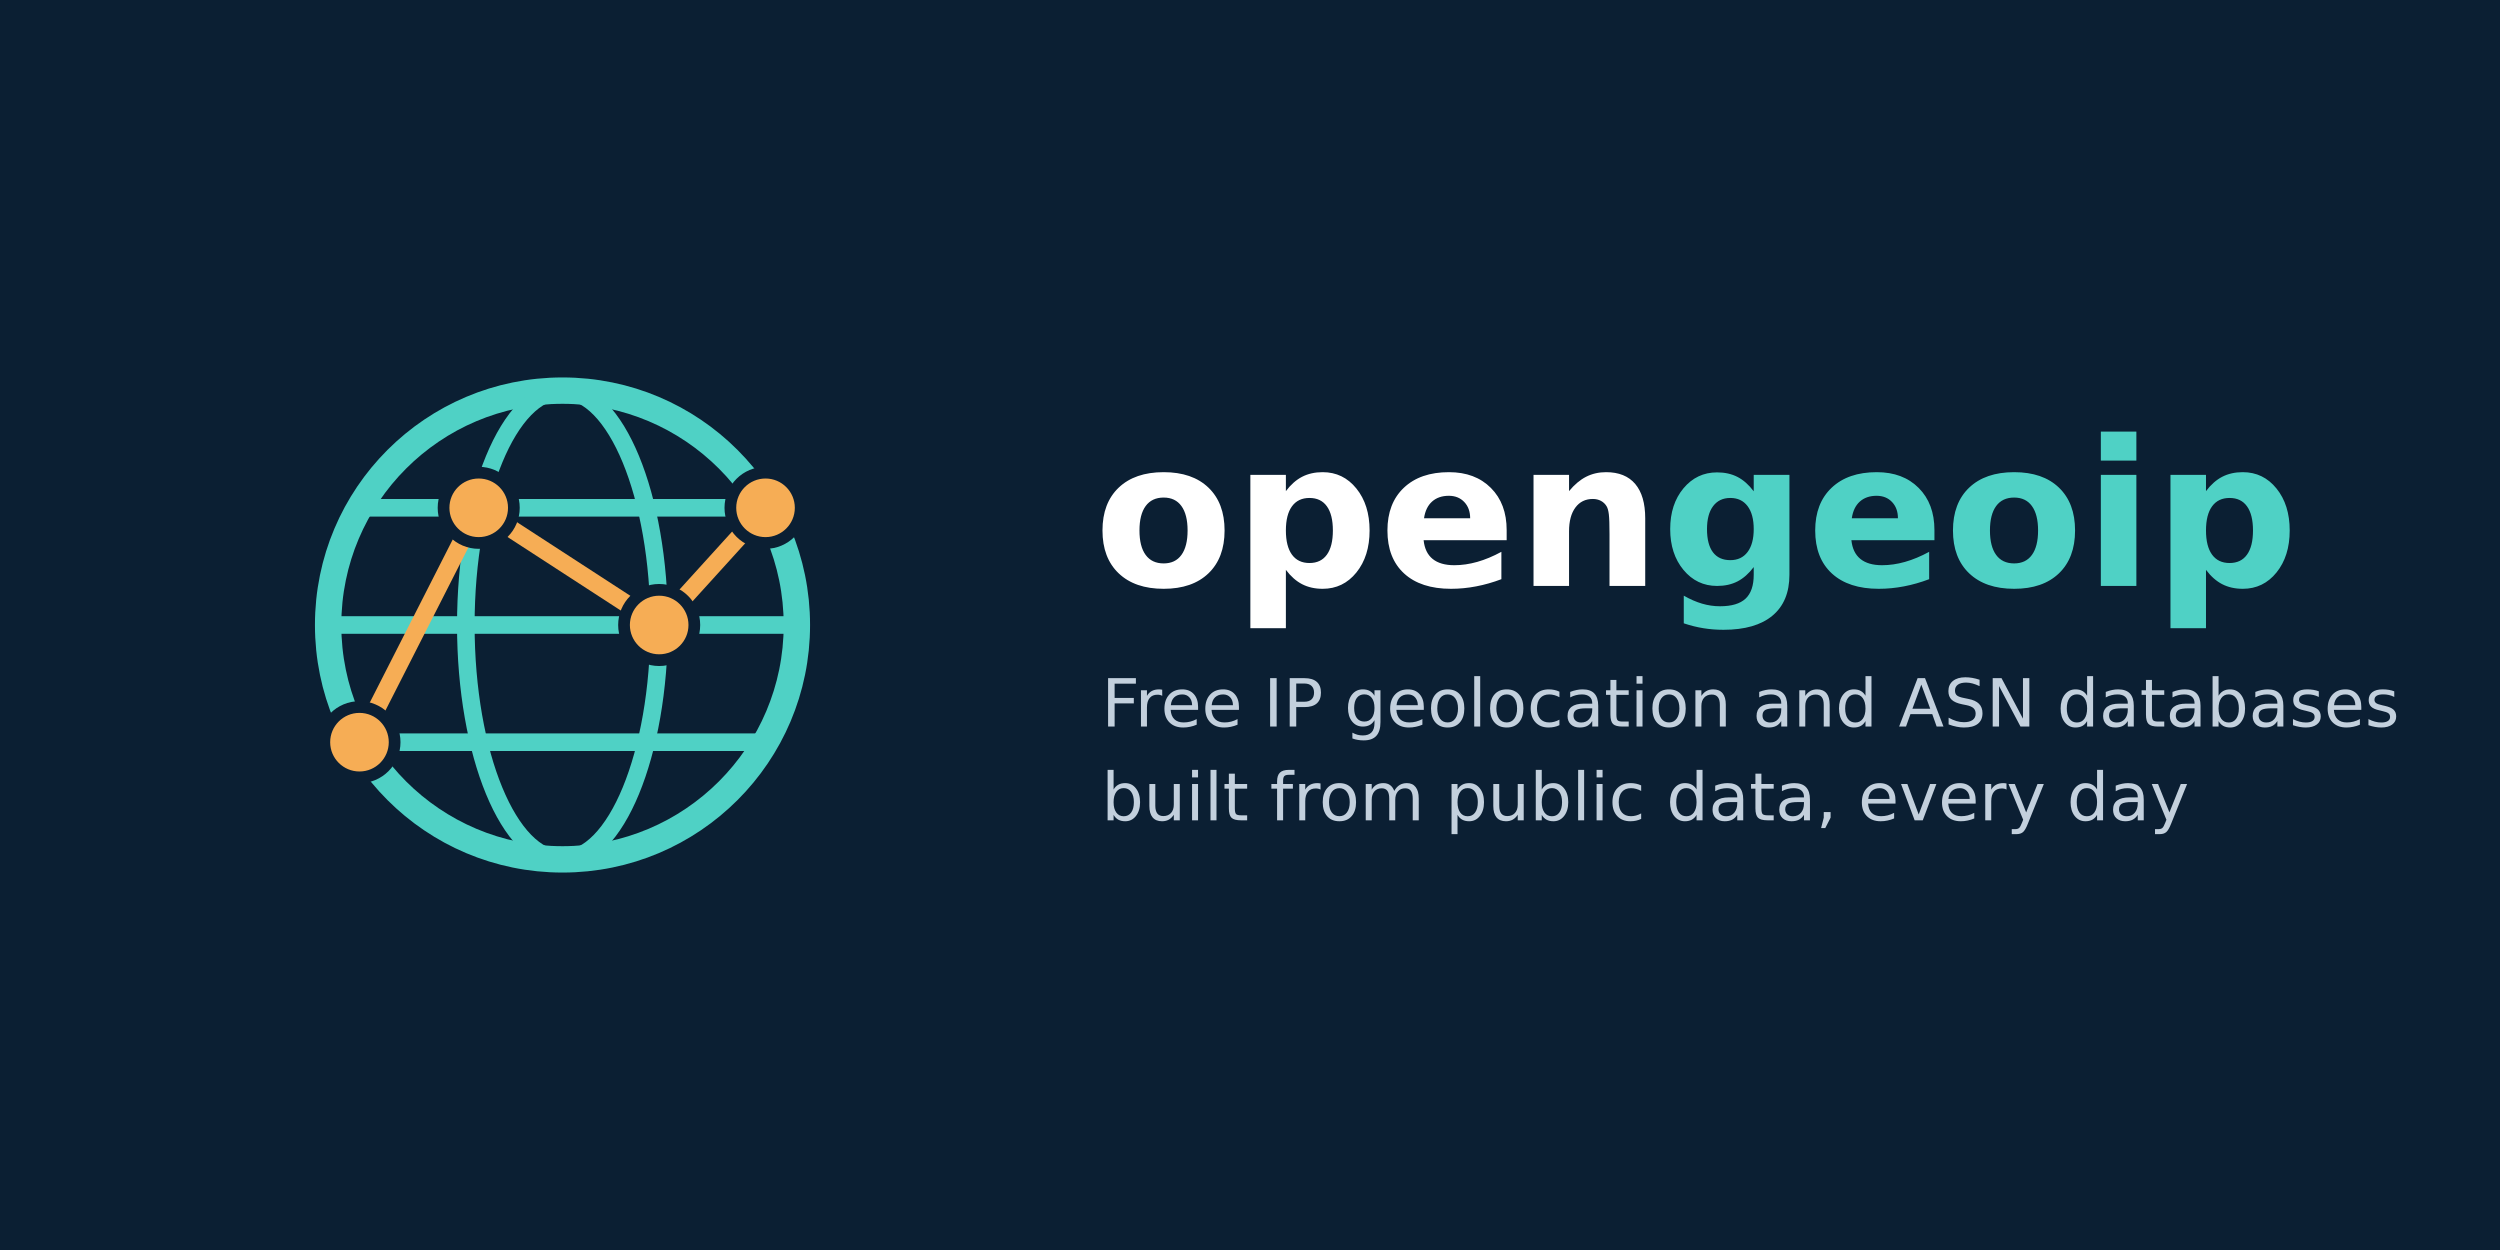
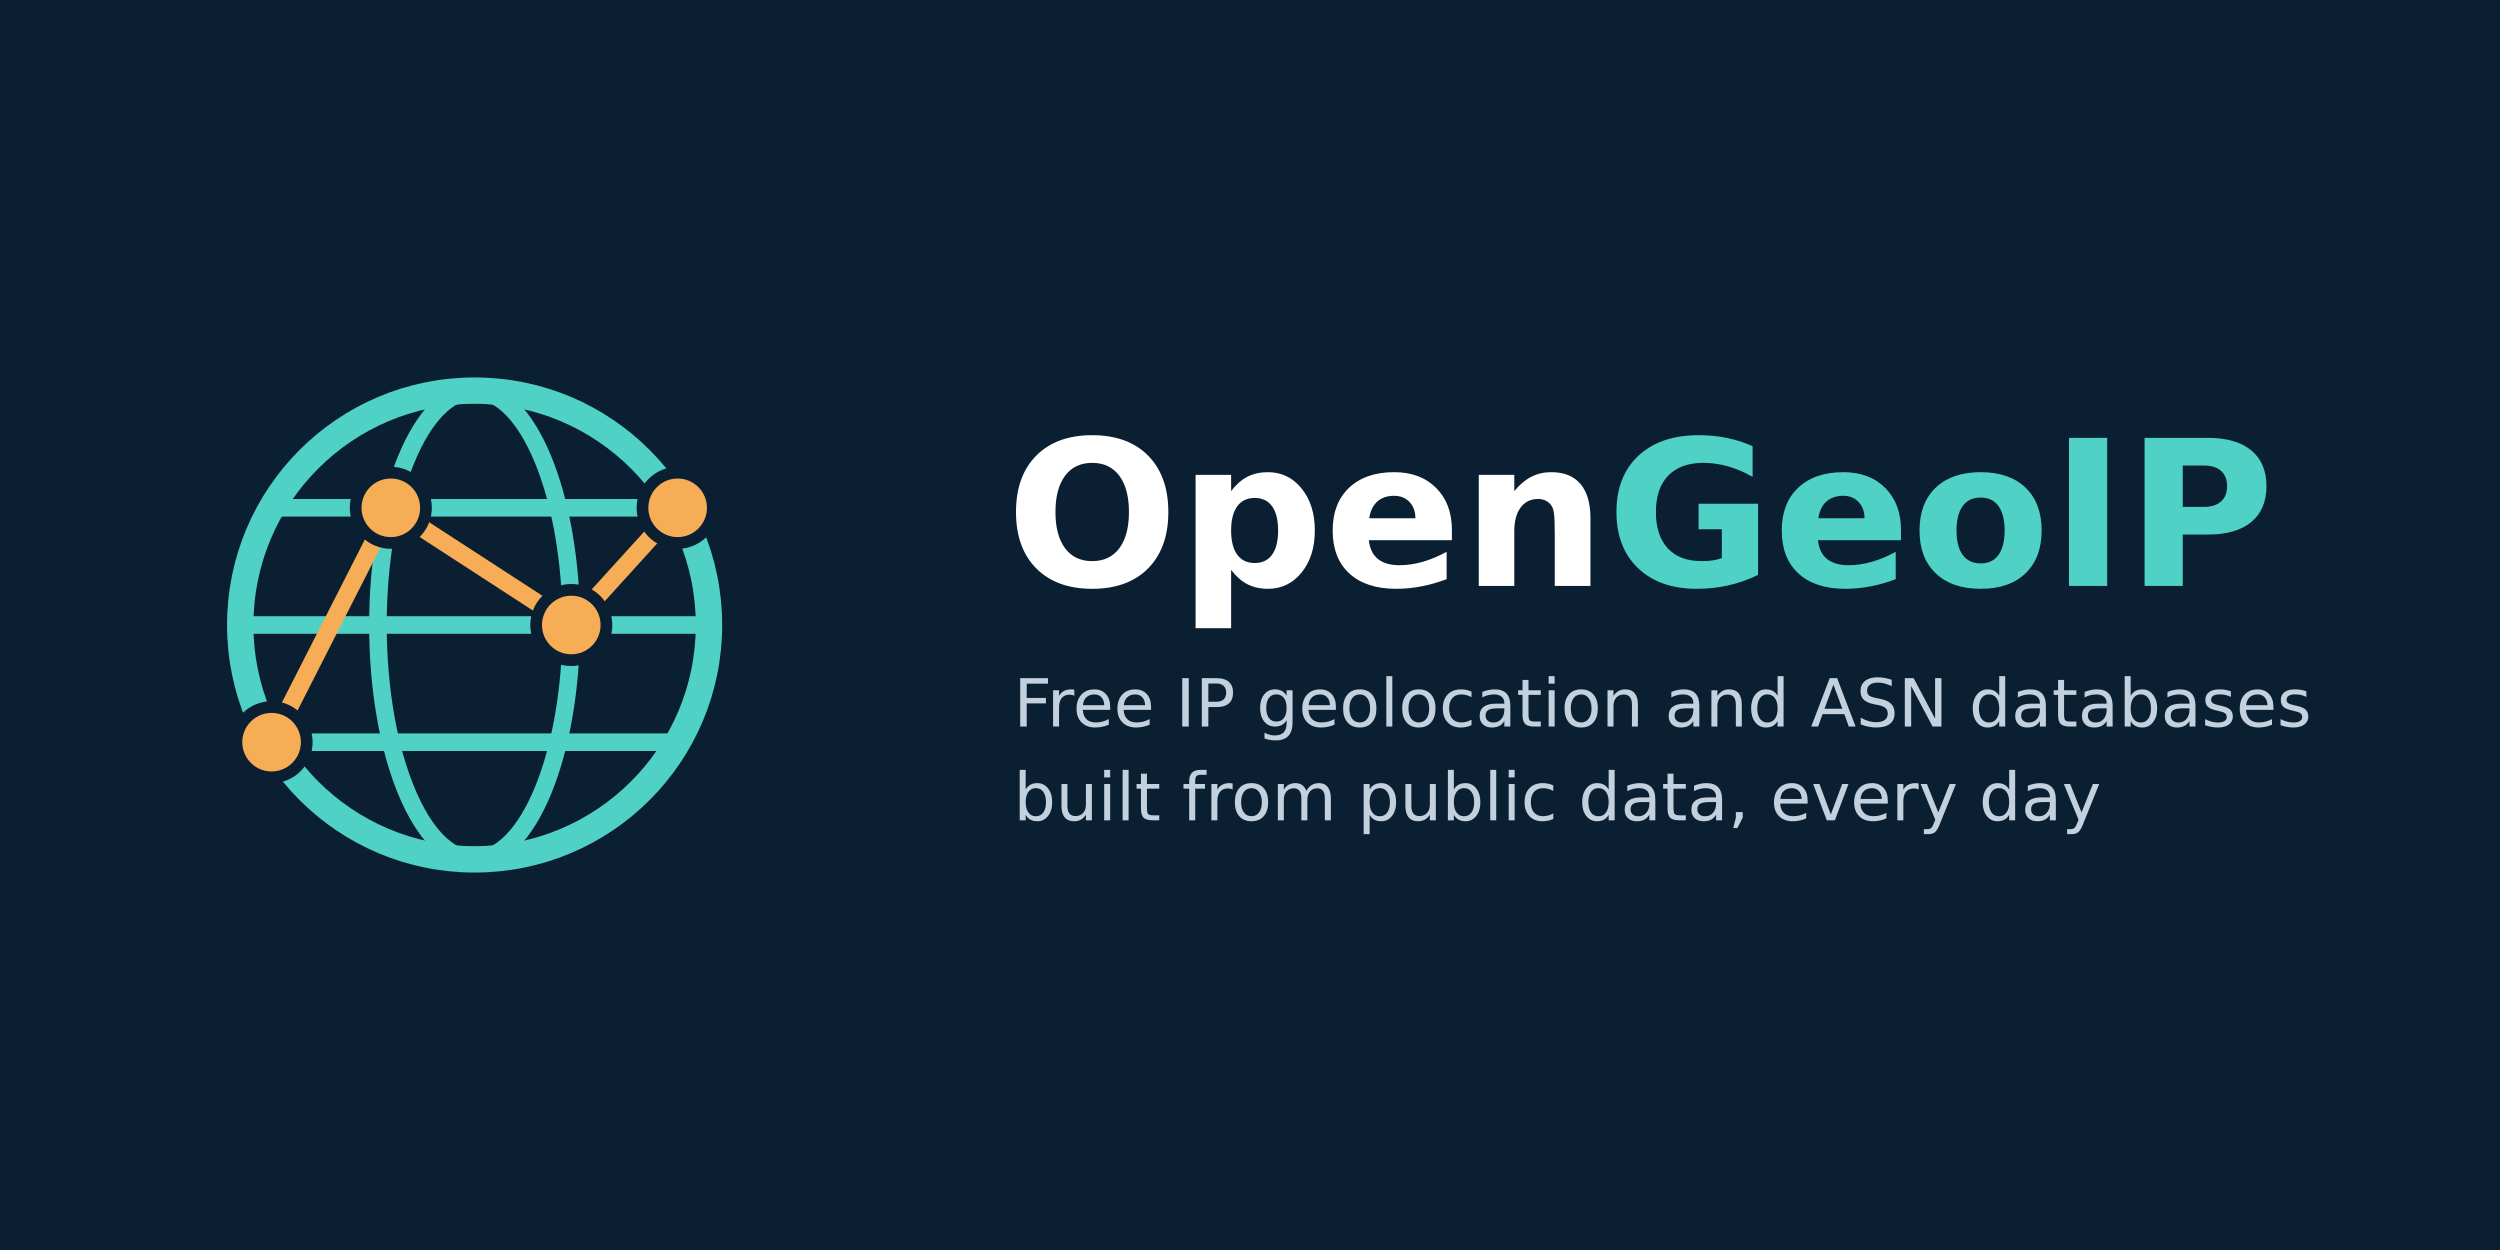
<svg xmlns="http://www.w3.org/2000/svg" viewBox="0 0 1280 640" width="1280" height="640">
  <rect width="1280" height="640" fill="#0b1f33" />
-   <g transform="translate(96 128) scale(0.75)">
+   <g transform="translate(51 128) scale(0.75)">
    <g fill="none" stroke="#4fd1c5" stroke-linecap="round">
      <circle cx="256" cy="256" r="160" stroke-width="18" />
      <ellipse cx="256" cy="256" rx="66" ry="160" stroke-width="12" />
      <path d="M96 256H416M117.4 176H394.6M117.4 336H394.6" stroke-width="12" />
    </g>
    <path d="M117.4 336L198.8 176L322 256L394.6 176" fill="none" stroke="#f6ad55" stroke-width="12" stroke-linecap="round" stroke-linejoin="round" />
    <g fill="#f6ad55" stroke="#0b1f33" stroke-width="8">
      <circle cx="117.4" cy="336" r="24" />
      <circle cx="198.8" cy="176" r="24" />
      <circle cx="322" cy="256" r="24" />
      <circle cx="394.6" cy="176" r="24" />
    </g>
  </g>
  <g font-family="DejaVu Sans, Liberation Sans, sans-serif">
-     <text x="560" y="300" font-size="104" font-weight="bold" fill="#ffffff">open<tspan fill="#4fd1c5">geoip</tspan>
+     <text x="515" y="300" font-size="104" font-weight="bold" fill="#ffffff">Open<tspan fill="#4fd1c5">GeoIP</tspan>
    </text>
-     <text x="564" y="372" font-size="34" fill="#c3d0dd">Free IP geolocation and ASN databases</text>
-     <text x="564" y="420" font-size="34" fill="#c3d0dd">built from public data, every day</text>
+     <text x="519" y="372" font-size="34" fill="#c3d0dd">Free IP geolocation and ASN databases</text>
+     <text x="519" y="420" font-size="34" fill="#c3d0dd">built from public data, every day</text>
  </g>
</svg>
